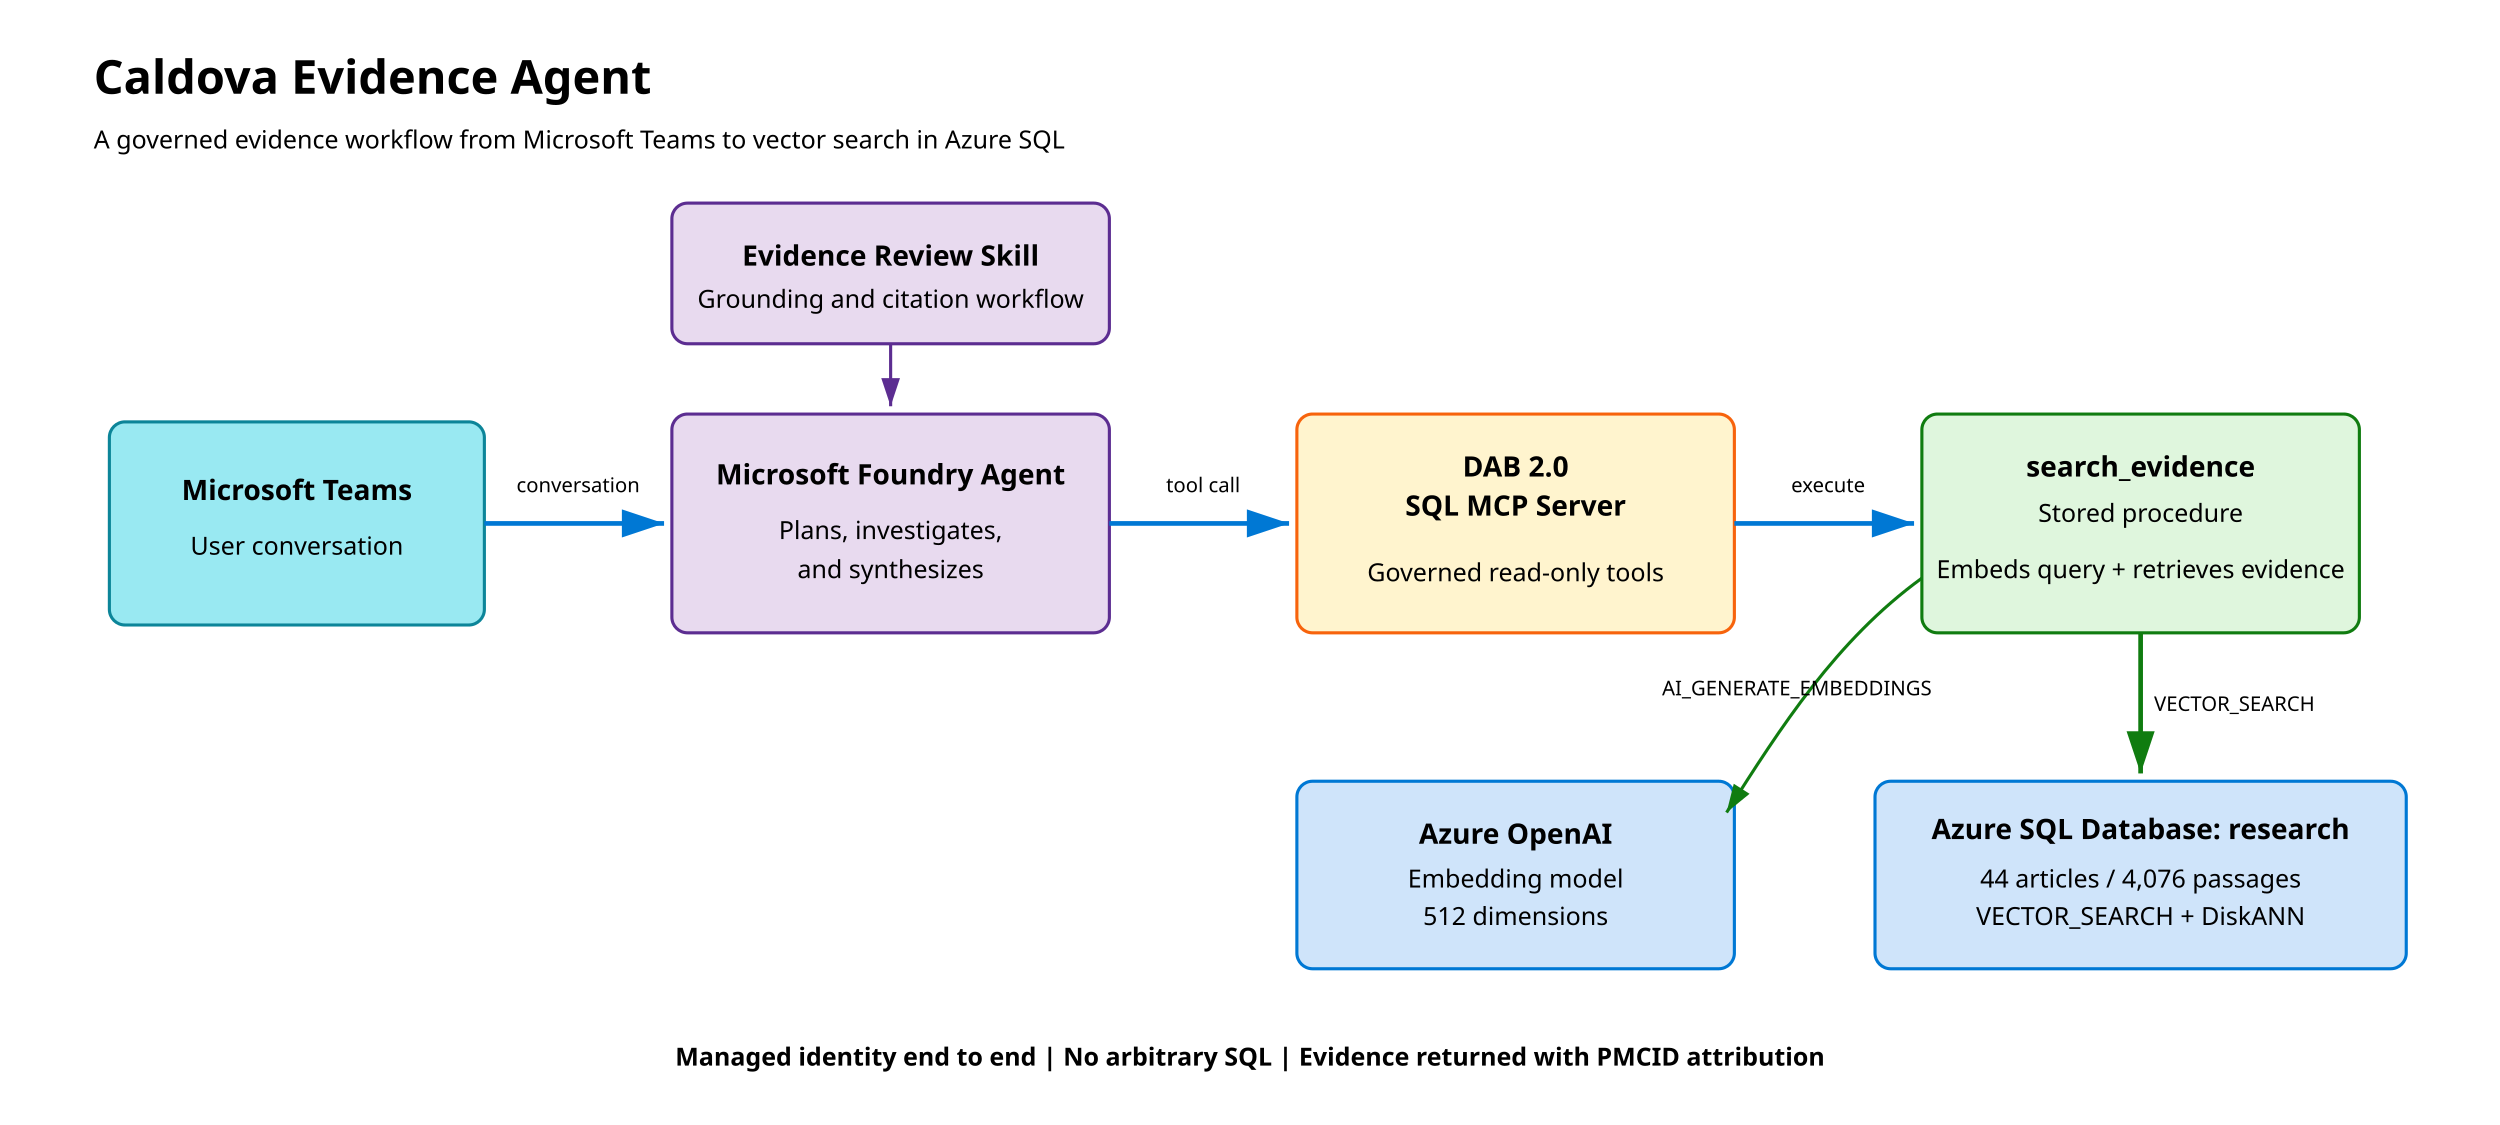
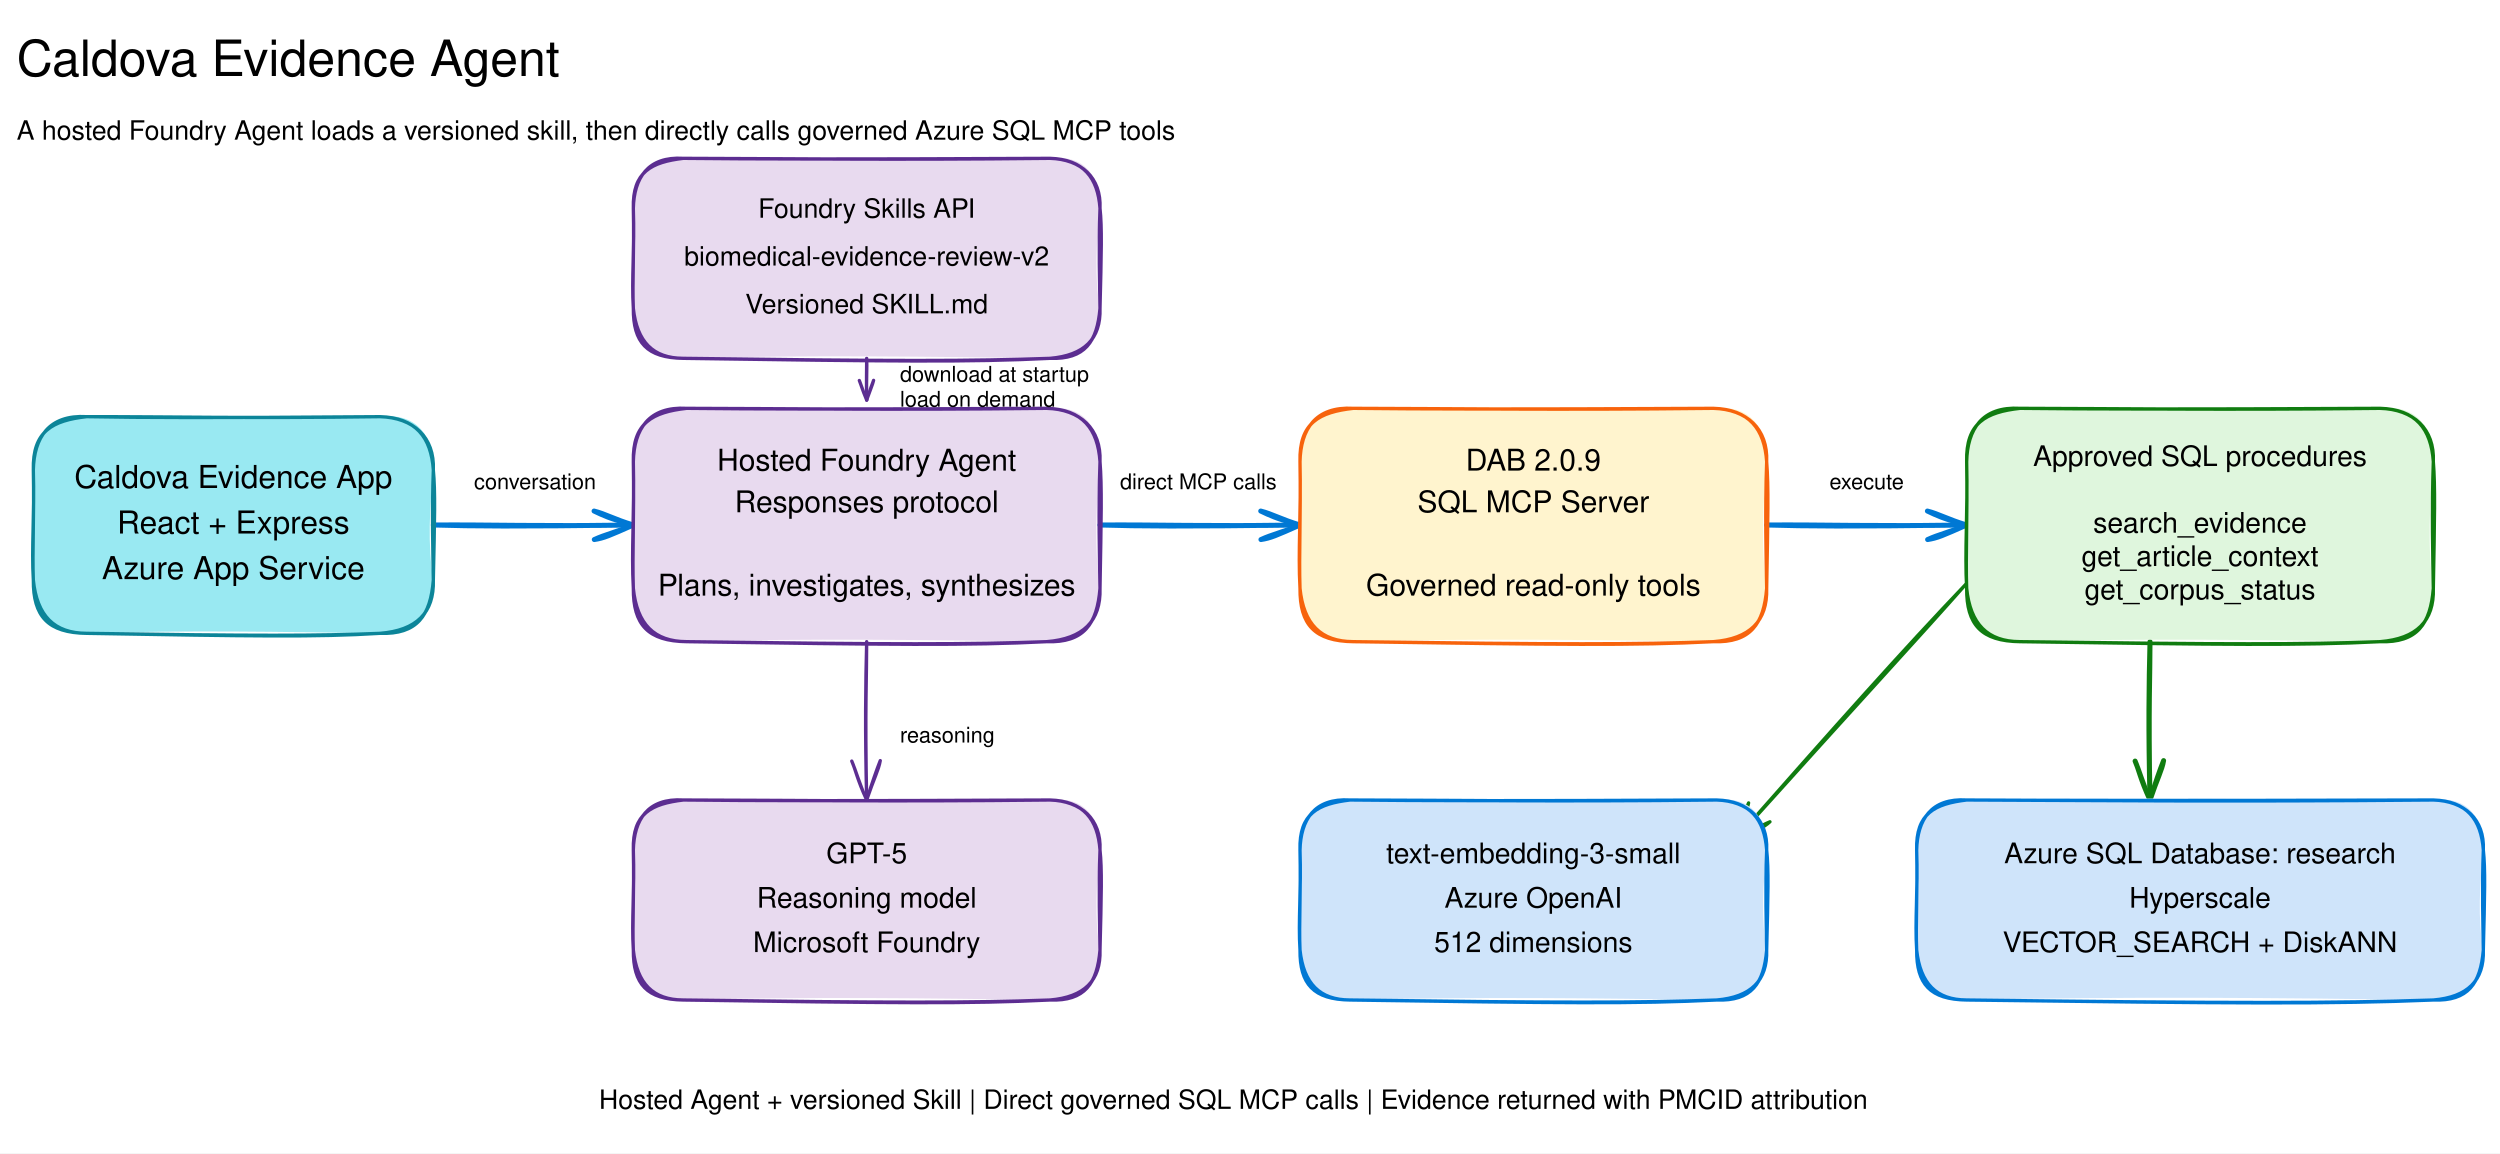
- <svg xmlns="http://www.w3.org/2000/svg" width="1600" height="720" viewBox="0 0 1600 720" role="img" aria-labelledby="title description">
+ <svg xmlns="http://www.w3.org/2000/svg" version="1.1" viewBox="0 0 1500 692" width="1500" height="692">
  <defs>
-     <marker id="arrow-blue" markerWidth="10" markerHeight="10" refX="9" refY="3" orient="auto" markerUnits="strokeWidth">
-       <path d="M0,0 L0,6 L9,3 z" fill="#0078d4" />
-     </marker>
-     <marker id="arrow-green" markerWidth="10" markerHeight="10" refX="9" refY="3" orient="auto" markerUnits="strokeWidth">
-       <path d="M0,0 L0,6 L9,3 z" fill="#107c10" />
-     </marker>
-     <marker id="arrow-purple" markerWidth="10" markerHeight="10" refX="9" refY="3" orient="auto" markerUnits="strokeWidth">
-       <path d="M0,0 L0,6 L9,3 z" fill="#5c2d91" />
-     </marker>
-     <style>
-       .title { font: 700 30px "Segoe UI", sans-serif; fill: #000; }
-       .subtitle { font: 400 16px "Segoe UI", sans-serif; fill: #000; }
-       .box-title { font: 700 18px "Segoe UI", sans-serif; fill: #000; text-anchor: middle; }
-       .box-copy { font: 400 16px "Segoe UI", sans-serif; fill: #000; text-anchor: middle; }
-       .flow-label { font: 400 13px "Segoe UI", sans-serif; fill: #000; text-anchor: middle; }
-       .footer { font: 600 16px "Segoe UI", sans-serif; fill: #000; text-anchor: middle; }
-     </style>
+     <style class="style-fonts">
+       </style>
  </defs>
-   <rect width="1600" height="720" fill="#ffffff" />
-   <text class="title" x="60" y="60">Caldova Evidence Agent</text>
-   <text class="subtitle" x="60" y="95">A governed evidence workflow from Microsoft Teams to vector search in Azure SQL</text>
-   <rect x="70" y="270" width="240" height="130" rx="10" fill="#99e9f2" stroke="#0c8599" stroke-width="2" />
-   <text class="box-title" x="190" y="320">Microsoft Teams</text>
-   <text class="box-copy" x="190" y="355">User conversation</text>
-   <rect x="430" y="265" width="280" height="140" rx="10" fill="#e8daef" stroke="#5c2d91" stroke-width="2" />
-   <text class="box-title" x="570" y="310">Microsoft Foundry Agent</text>
-   <text class="box-copy" x="570" y="345">Plans, investigates,</text>
-   <text class="box-copy" x="570" y="370">and synthesizes</text>
-   <rect x="430" y="130" width="280" height="90" rx="10" fill="#e8daef" stroke="#5c2d91" stroke-width="2" />
-   <text class="box-title" x="570" y="170">Evidence Review Skill</text>
-   <text class="box-copy" x="570" y="197">Grounding and citation workflow</text>
-   <rect x="830" y="265" width="280" height="140" rx="10" fill="#fff4ce" stroke="#f7630c" stroke-width="2" />
-   <text class="box-title" x="970" y="305">DAB 2.0</text>
-   <text class="box-title" x="970" y="330">SQL MCP Server</text>
-   <text class="box-copy" x="970" y="372">Governed read-only tools</text>
-   <rect x="1230" y="265" width="280" height="140" rx="10" fill="#dff6dd" stroke="#107c10" stroke-width="2" />
-   <text class="box-title" x="1370" y="305">search_evidence</text>
-   <text class="box-copy" x="1370" y="334">Stored procedure</text>
-   <text class="box-copy" x="1370" y="370">Embeds query + retrieves evidence</text>
-   <rect x="830" y="500" width="280" height="120" rx="10" fill="#cfe4fa" stroke="#0078d4" stroke-width="2" />
-   <text class="box-title" x="970" y="540">Azure OpenAI</text>
-   <text class="box-copy" x="970" y="568">Embedding model</text>
-   <text class="box-copy" x="970" y="592">512 dimensions</text>
-   <rect x="1200" y="500" width="340" height="120" rx="10" fill="#cfe4fa" stroke="#0078d4" stroke-width="2" />
-   <text class="box-title" x="1370" y="537">Azure SQL Database: research</text>
-   <text class="box-copy" x="1370" y="568">44 articles / 4,076 passages</text>
-   <text class="box-copy" x="1370" y="592">VECTOR_SEARCH + DiskANN</text>
-   <line x1="310" y1="335" x2="425" y2="335" stroke="#0078d4" stroke-width="3" marker-end="url(#arrow-blue)" />
-   <text class="flow-label" x="370" y="315">conversation</text>
-   <line x1="710" y1="335" x2="825" y2="335" stroke="#0078d4" stroke-width="3" marker-end="url(#arrow-blue)" />
-   <text class="flow-label" x="770" y="315">tool call</text>
-   <line x1="1110" y1="335" x2="1225" y2="335" stroke="#0078d4" stroke-width="3" marker-end="url(#arrow-blue)" />
-   <text class="flow-label" x="1170" y="315">execute</text>
-   <line x1="570" y1="220" x2="570" y2="260" stroke="#5c2d91" stroke-width="2" marker-end="url(#arrow-purple)" />
-   <line x1="1370" y1="405" x2="1370" y2="495" stroke="#107c10" stroke-width="3" marker-end="url(#arrow-green)" />
-   <text class="flow-label" x="1430" y="455">VECTOR_SEARCH</text>
-   <path d="M1230 370 C1175 410, 1140 465, 1105 520" fill="none" stroke="#107c10" stroke-width="2" marker-end="url(#arrow-green)" />
-   <text class="flow-label" x="1150" y="445">AI_GENERATE_EMBEDDINGS</text>
-   <text class="footer" x="800" y="682">Managed identity end to end  |  No arbitrary SQL  |  Evidence returned with PMCID attribution</text>
+   <rect x="0" y="0" width="1500" height="692" fill="#FFFFFF" />
+   <g transform="translate(10 10) rotate(0 360 27.5)">
+     <text x="0" y="35.601" font-family="Helvetica, Segoe UI Emoji" font-size="30px" fill="#000000" text-anchor="start" style="white-space: pre;" direction="ltr" dominant-baseline="alphabetic">Caldova Evidence Agent</text>
+   </g>
+   <g transform="translate(10 62) rotate(0 490 17.5)">
+     <text x="0" y="21.82" font-family="Helvetica, Segoe UI Emoji" font-size="16px" fill="#000000" text-anchor="start" style="white-space: pre;" direction="ltr" dominant-baseline="alphabetic">A hosted Foundry Agent loads a versioned skill, then directly calls governed Azure SQL MCP tools</text>
+   </g>
+   <g stroke-linecap="round">
+     <g transform="translate(260 315) rotate(0 60 0)">
+       <path d="M0 0 C24.86 0.72, 47.68 0.92, 120 0 M0 0 C32.84 -0.31, 65.05 0.91, 120 0" stroke="#0078D4" stroke-width="3" fill="none" />
+     </g>
+     <g transform="translate(260 315) rotate(0 60 0)">
+       <path d="M96.57 8.73 C102.19 7.9, 105.7 6.36, 120 0 M96.57 8.73 C103.22 5.66, 109.17 4.51, 120 0" stroke="#0078D4" stroke-width="3" fill="none" />
+     </g>
+     <g transform="translate(260 315) rotate(0 60 0)">
+       <path d="M96.44 -8.37 C101.94 -5.78, 105.48 -3.91, 120 0 M96.44 -8.37 C102.97 -6.78, 108.96 -3.29, 120 0" stroke="#0078D4" stroke-width="3" fill="none" />
+     </g>
+   </g>
+   <mask />
+   <g stroke-linecap="round">
+     <g transform="translate(660 315) rotate(0 60 0)">
+       <path d="M0 0 C24.86 0.72, 47.68 0.92, 120 0 M0 0 C32.84 -0.31, 65.05 0.91, 120 0" stroke="#0078D4" stroke-width="3" fill="none" />
+     </g>
+     <g transform="translate(660 315) rotate(0 60 0)">
+       <path d="M96.57 8.73 C102.19 7.9, 105.7 6.36, 120 0 M96.57 8.73 C103.22 5.66, 109.17 4.51, 120 0" stroke="#0078D4" stroke-width="3" fill="none" />
+     </g>
+     <g transform="translate(660 315) rotate(0 60 0)">
+       <path d="M96.44 -8.37 C101.94 -5.78, 105.48 -3.91, 120 0 M96.44 -8.37 C102.97 -6.78, 108.96 -3.29, 120 0" stroke="#0078D4" stroke-width="3" fill="none" />
+     </g>
+   </g>
+   <mask />
+   <g stroke-linecap="round">
+     <g transform="translate(1060 315) rotate(0 60 0)">
+       <path d="M0 0 C24.86 0.72, 47.68 0.92, 120 0 M0 0 C32.84 -0.31, 65.05 0.91, 120 0" stroke="#0078D4" stroke-width="3" fill="none" />
+     </g>
+     <g transform="translate(1060 315) rotate(0 60 0)">
+       <path d="M96.57 8.73 C102.19 7.9, 105.7 6.36, 120 0 M96.57 8.73 C103.22 5.66, 109.17 4.51, 120 0" stroke="#0078D4" stroke-width="3" fill="none" />
+     </g>
+     <g transform="translate(1060 315) rotate(0 60 0)">
+       <path d="M96.44 -8.37 C101.94 -5.78, 105.48 -3.91, 120 0 M96.44 -8.37 C102.97 -6.78, 108.96 -3.29, 120 0" stroke="#0078D4" stroke-width="3" fill="none" />
+     </g>
+   </g>
+   <mask />
+   <g stroke-linecap="round">
+     <g transform="translate(520 215) rotate(0 0 12.5)">
+       <path d="M0 0 C0.32 5.48, -0.26 10.58, 0 25 M0 0 C-0.01 6.41, -0.22 13.82, 0 25" stroke="#5C2D91" stroke-width="2" fill="none" />
+     </g>
+     <g transform="translate(520 215) rotate(0 0 12.5)">
+       <path d="M-4.4 13.3 C-3.3 15.94, -2.79 18.34, 0 25 M-4.4 13.3 C-3.2 16.25, -2.13 19.81, 0 25" stroke="#5C2D91" stroke-width="2" fill="none" />
+     </g>
+     <g transform="translate(520 215) rotate(0 0 12.5)">
+       <path d="M4.15 13.21 C3.54 15.87, 2.34 18.29, 0 25 M4.15 13.21 C3.03 16.16, 1.77 19.75, 0 25" stroke="#5C2D91" stroke-width="2" fill="none" />
+     </g>
+   </g>
+   <mask />
+   <g stroke-linecap="round">
+     <g transform="translate(1290 385) rotate(0 0 47.5)">
+       <path d="M0 0 C0.07 19.96, -1.11 39.16, 0 95 M0 0 C-0.63 25.05, -1.05 52.11, 0 95" stroke="#107C10" stroke-width="3" fill="none" />
+     </g>
+     <g transform="translate(1290 385) rotate(0 0 47.5)">
+       <path d="M-8.94 71.65 C-6.49 77.27, -5.88 82.14, 0 95 M-8.94 71.65 C-6.52 77.25, -4.51 84.82, 0 95" stroke="#107C10" stroke-width="3" fill="none" />
+     </g>
+     <g transform="translate(1290 385) rotate(0 0 47.5)">
+       <path d="M8.16 71.37 C7.19 77.07, 4.38 82, 0 95 M8.16 71.37 C5.93 76.98, 3.29 84.62, 0 95" stroke="#107C10" stroke-width="3" fill="none" />
+     </g>
+   </g>
+   <mask />
+   <g stroke-linecap="round">
+     <g transform="translate(1180 350) rotate(0 -70 77.5)">
+       <path d="M0 0 C-28.38 32.11, -57.42 63.28, -140 155 M0 0 C-39.09 40.97, -77.55 84.21, -140 155" stroke="#107C10" stroke-width="2" fill="none" />
+     </g>
+     <g transform="translate(1180 350) rotate(0 -70 77.5)">
+       <path d="M-130.84 131.74 C-132.01 137.37, -135.01 142.23, -140 155 M-130.84 131.74 C-133.33 137.24, -136.25 144.79, -140 155" stroke="#107C10" stroke-width="2" fill="none" />
+     </g>
+     <g transform="translate(1180 350) rotate(0 -70 77.5)">
+       <path d="M-118.03 143.07 C-121.67 146.47, -127.24 149.05, -140 155 M-118.03 143.07 C-123.91 145.44, -130.31 149.91, -140 155" stroke="#107C10" stroke-width="2" fill="none" />
+     </g>
+   </g>
+   <mask />
+   <g stroke-linecap="round" transform="translate(20 250) rotate(0 120 65)">
+     <path d="M32 0 C73.98 -1.2, 106.26 0.01, 208 0 C232.09 -2.71, 240.43 14.22, 240 32 C237.85 53.71, 236.45 77.43, 240 98 C237.73 122.64, 231.56 127.97, 208 130 C149.46 129.16, 92.39 127.96, 32 130 C7.68 127.22, 0.36 121.72, 0 98 C-1.8 79.53, 1.52 69.1, 0 32 C2.2 9.91, 9.94 -0.48, 32 0" stroke="none" stroke-width="0" fill="#99E9F2" />
+     <path d="M32 0 C68.06 0.61, 102.08 0.81, 208 0 M32 0 C80.07 -0.09, 127.51 1.13, 208 0 M208 0 C228.04 0.53, 240.88 12.29, 240 32 M208 0 C229.53 0.56, 238.67 12.4, 240 32 M240 32 C241.23 44.61, 240.79 61.94, 240 98 M240 32 C239.02 57.39, 239.77 82.83, 240 98 M240 98 C240.6 117.73, 229.82 128.28, 208 130 M240 98 C238.31 119.4, 230.27 130.81, 208 130 M208 130 C171.09 131.53, 133.11 131.55, 32 130 M208 130 C169.81 132.38, 131.79 131.73, 32 130 M32 130 C8.78 129.71, -0.18 119.86, 0 98 M32 130 C12.5 129.98, 2.16 119.43, 0 98 M0 98 C-1.2 78.79, 0.78 58.61, 0 32 M0 98 C-0.66 80.39, 0.56 60.84, 0 32 M0 32 C0.44 12.66, 9.12 -1.31, 32 0 M0 32 C-0.62 8.6, 11.68 2.27, 32 0" stroke="#0C8599" stroke-width="2" fill="none" />
+   </g>
+   <g transform="translate(40 274) rotate(0 100 41)">
+     <text x="100" y="18.797" font-family="Helvetica, Segoe UI Emoji" font-size="19px" fill="#000000" text-anchor="middle" style="white-space: pre;" direction="ltr" dominant-baseline="alphabetic">Caldova Evidence App</text>
+     <text x="100" y="46.13" font-family="Helvetica, Segoe UI Emoji" font-size="19px" fill="#000000" text-anchor="middle" style="white-space: pre;" direction="ltr" dominant-baseline="alphabetic">React + Express</text>
+     <text x="100" y="73.464" font-family="Helvetica, Segoe UI Emoji" font-size="19px" fill="#000000" text-anchor="middle" style="white-space: pre;" direction="ltr" dominant-baseline="alphabetic">Azure App Service</text>
+   </g>
+   <g stroke-linecap="round" transform="translate(380 245) rotate(0 140 70)">
+     <path d="M32 0 C82.36 -1.38, 124.26 -0.32, 248 0 C272.09 -2.71, 280.43 14.22, 280 32 C277.76 56.97, 276.37 83.93, 280 108 C277.73 132.64, 271.56 137.97, 248 140 C175.98 138.98, 105.24 137.93, 32 140 C7.68 137.22, 0.36 131.72, 0 108 C-1.74 87.1, 1.58 74.24, 0 32 C2.2 9.91, 9.94 -0.48, 32 0" stroke="none" stroke-width="0" fill="#E8DAEF" />
+     <path d="M32 0 C75.95 0.46, 118.12 0.63, 248 0 M32 0 C90.92 0.06, 149.3 1.13, 248 0 M248 0 C268.04 0.53, 280.88 12.29, 280 32 M248 0 C269.53 0.56, 278.67 12.4, 280 32 M280 32 C281.19 46.78, 280.75 66.29, 280 108 M280 32 C278.94 61.29, 279.69 90.62, 280 108 M280 108 C280.6 127.73, 269.82 138.28, 248 140 M280 108 C278.31 129.4, 270.27 140.81, 248 140 M248 140 C202.33 141.68, 155.73 141.7, 32 140 M248 140 C201.21 142.4, 154.56 141.83, 32 140 M32 140 C8.78 139.71, -0.18 129.86, 0 108 M32 140 C12.5 139.98, 2.16 129.43, 0 108 M0 108 C-1.27 85.92, 0.71 62.88, 0 32 M0 108 C-0.67 87.63, 0.55 65.31, 0 32 M0 32 C0.44 12.66, 9.12 -1.31, 32 0 M0 32 C-0.62 8.6, 11.68 2.27, 32 0" stroke="#5C2D91" stroke-width="2" fill="none" />
+   </g>
+   <g transform="translate(400 265) rotate(0 120 50)">
+     <text x="120" y="17.36" font-family="Helvetica, Segoe UI Emoji" font-size="18px" fill="#000000" text-anchor="middle" style="white-space: pre;" direction="ltr" dominant-baseline="alphabetic">Hosted Foundry Agent</text>
+     <text x="120" y="42.36" font-family="Helvetica, Segoe UI Emoji" font-size="18px" fill="#000000" text-anchor="middle" style="white-space: pre;" direction="ltr" dominant-baseline="alphabetic">Responses protocol</text>
+     <text x="120" y="67.36" font-family="Helvetica, Segoe UI Emoji" font-size="18px" fill="#000000" text-anchor="middle" style="white-space: pre;" direction="ltr" dominant-baseline="alphabetic" />
+     <text x="120" y="92.36" font-family="Helvetica, Segoe UI Emoji" font-size="18px" fill="#000000" text-anchor="middle" style="white-space: pre;" direction="ltr" dominant-baseline="alphabetic">Plans, investigates, synthesizes</text>
+   </g>
+   <g stroke-linecap="round" transform="translate(380 95) rotate(0 140 60)">
+     <path d="M30 0 C81.22 -1.4, 124.04 -0.35, 250 0 C272.76 -2.71, 280.43 13.56, 280 30 C277.9 49.76, 276.5 71.52, 280 90 C277.73 113.31, 272.22 117.97, 250 120 C176.64 118.96, 104.54 117.92, 30 120 C7.02 117.22, 0.36 112.39, 0 90 C-1.84 72.99, 1.48 64.02, 0 30 C2.2 9.24, 9.27 -0.48, 30 0" stroke="none" stroke-width="0" fill="#E8DAEF" />
+     <path d="M30 0 C74.74 0.45, 117.72 0.62, 250 0 M30 0 C90.01 0.07, 149.48 1.13, 250 0 M250 0 C268.7 0.53, 280.88 11.63, 280 30 M250 0 C270.2 0.56, 278.67 11.73, 280 30 M280 30 C281.26 41.3, 280.82 57.33, 280 90 M280 30 C279.07 53.06, 279.82 76.15, 280 90 M280 90 C280.6 108.4, 270.48 118.28, 250 120 M280 90 C278.31 110.06, 270.94 120.81, 250 120 M250 120 C203.46 121.7, 156 121.72, 30 120 M250 120 C202.34 122.41, 154.83 121.85, 30 120 M30 120 C8.11 119.71, -0.18 110.53, 0 90 M30 120 C11.83 119.98, 2.16 110.1, 0 90 M0 90 C-1.16 72.51, 0.83 54.05, 0 30 M0 90 C-0.66 74.05, 0.56 56.16, 0 30 M0 30 C0.44 12, 8.45 -1.31, 30 0 M0 30 C-0.62 7.93, 11.01 2.27, 30 0" stroke="#5C2D91" stroke-width="2" fill="none" />
+   </g>
+   <g transform="translate(400 112) rotate(0 120 43)">
+     <text x="120" y="18.654" font-family="Helvetica, Segoe UI Emoji" font-size="16px" fill="#000000" text-anchor="middle" style="white-space: pre;" direction="ltr" dominant-baseline="alphabetic">Foundry Skills API</text>
+     <text x="120" y="47.32" font-family="Helvetica, Segoe UI Emoji" font-size="16px" fill="#000000" text-anchor="middle" style="white-space: pre;" direction="ltr" dominant-baseline="alphabetic">biomedical-evidence-review-v2</text>
+     <text x="120" y="75.987" font-family="Helvetica, Segoe UI Emoji" font-size="16px" fill="#000000" text-anchor="middle" style="white-space: pre;" direction="ltr" dominant-baseline="alphabetic">Versioned SKILL.md</text>
+   </g>
+   <g stroke-linecap="round">
+     <g transform="translate(520 385) rotate(0 0 47.5)">
+       <path d="M0 0 C0.07 19.96, -1.11 39.16, 0 95 M0 0 C-0.63 25.05, -1.05 52.11, 0 95" stroke="#5C2D91" stroke-width="2" fill="none" />
+     </g>
+     <g transform="translate(520 385) rotate(0 0 47.5)">
+       <path d="M-8.94 71.65 C-6.49 77.27, -5.88 82.14, 0 95 M-8.94 71.65 C-6.52 77.25, -4.51 84.82, 0 95" stroke="#5C2D91" stroke-width="2" fill="none" />
+     </g>
+     <g transform="translate(520 385) rotate(0 0 47.5)">
+       <path d="M8.16 71.37 C7.19 77.07, 4.38 82, 0 95 M8.16 71.37 C5.93 76.98, 3.29 84.62, 0 95" stroke="#5C2D91" stroke-width="2" fill="none" />
+     </g>
+   </g>
+   <mask />
+   <g stroke-linecap="round" transform="translate(380 480) rotate(0 140 60)">
+     <path d="M30 0 C81.22 -1.4, 124.04 -0.35, 250 0 C272.76 -2.71, 280.43 13.56, 280 30 C277.9 49.76, 276.5 71.52, 280 90 C277.73 113.31, 272.22 117.97, 250 120 C176.64 118.96, 104.54 117.92, 30 120 C7.02 117.22, 0.36 112.39, 0 90 C-1.84 72.99, 1.48 64.02, 0 30 C2.2 9.24, 9.27 -0.48, 30 0" stroke="none" stroke-width="0" fill="#E8DAEF" />
+     <path d="M30 0 C74.74 0.45, 117.72 0.62, 250 0 M30 0 C90.01 0.07, 149.48 1.13, 250 0 M250 0 C268.7 0.53, 280.88 11.63, 280 30 M250 0 C270.2 0.56, 278.67 11.73, 280 30 M280 30 C281.26 41.3, 280.82 57.33, 280 90 M280 30 C279.07 53.06, 279.82 76.15, 280 90 M280 90 C280.6 108.4, 270.48 118.28, 250 120 M280 90 C278.31 110.06, 270.94 120.81, 250 120 M250 120 C203.46 121.7, 156 121.72, 30 120 M250 120 C202.34 122.41, 154.83 121.85, 30 120 M30 120 C8.11 119.71, -0.18 110.53, 0 90 M30 120 C11.83 119.98, 2.16 110.1, 0 90 M0 90 C-1.16 72.51, 0.83 54.05, 0 30 M0 90 C-0.66 74.05, 0.56 56.16, 0 30 M0 30 C0.44 12, 8.45 -1.31, 30 0 M0 30 C-0.62 7.93, 11.01 2.27, 30 0" stroke="#5C2D91" stroke-width="2" fill="none" />
+   </g>
+   <g transform="translate(400 500) rotate(0 120 40)">
+     <text x="120" y="17.924" font-family="Helvetica, Segoe UI Emoji" font-size="17px" fill="#000000" text-anchor="middle" style="white-space: pre;" direction="ltr" dominant-baseline="alphabetic">GPT-5</text>
+     <text x="120" y="44.59" font-family="Helvetica, Segoe UI Emoji" font-size="17px" fill="#000000" text-anchor="middle" style="white-space: pre;" direction="ltr" dominant-baseline="alphabetic">Reasoning model</text>
+     <text x="120" y="71.257" font-family="Helvetica, Segoe UI Emoji" font-size="17px" fill="#000000" text-anchor="middle" style="white-space: pre;" direction="ltr" dominant-baseline="alphabetic">Microsoft Foundry</text>
+   </g>
+   <g stroke-linecap="round" transform="translate(780 245) rotate(0 140 70)">
+     <path d="M32 0 C82.36 -1.38, 124.26 -0.32, 248 0 C272.09 -2.71, 280.43 14.22, 280 32 C277.76 56.97, 276.37 83.93, 280 108 C277.73 132.64, 271.56 137.97, 248 140 C175.98 138.98, 105.24 137.93, 32 140 C7.68 137.22, 0.36 131.72, 0 108 C-1.74 87.1, 1.58 74.24, 0 32 C2.2 9.91, 9.94 -0.48, 32 0" stroke="none" stroke-width="0" fill="#FFF4CE" />
+     <path d="M32 0 C75.95 0.46, 118.12 0.63, 248 0 M32 0 C90.92 0.06, 149.3 1.13, 248 0 M248 0 C268.04 0.53, 280.88 12.29, 280 32 M248 0 C269.53 0.56, 278.67 12.4, 280 32 M280 32 C281.19 46.78, 280.75 66.29, 280 108 M280 32 C278.94 61.29, 279.69 90.62, 280 108 M280 108 C280.6 127.73, 269.82 138.28, 248 140 M280 108 C278.31 129.4, 270.27 140.81, 248 140 M248 140 C202.33 141.68, 155.73 141.7, 32 140 M248 140 C201.21 142.4, 154.56 141.83, 32 140 M32 140 C8.78 139.71, -0.18 129.86, 0 108 M32 140 C12.5 139.98, 2.16 129.43, 0 108 M0 108 C-1.27 85.92, 0.71 62.88, 0 32 M0 108 C-0.67 87.63, 0.55 65.31, 0 32 M0 32 C0.44 12.66, 9.12 -1.31, 32 0 M0 32 C-0.62 8.6, 11.68 2.27, 32 0" stroke="#F7630C" stroke-width="2" fill="none" />
+   </g>
+   <g transform="translate(800 265) rotate(0 120 50)">
+     <text x="120" y="17.36" font-family="Helvetica, Segoe UI Emoji" font-size="18px" fill="#000000" text-anchor="middle" style="white-space: pre;" direction="ltr" dominant-baseline="alphabetic">DAB 2.0.9</text>
+     <text x="120" y="42.36" font-family="Helvetica, Segoe UI Emoji" font-size="18px" fill="#000000" text-anchor="middle" style="white-space: pre;" direction="ltr" dominant-baseline="alphabetic">SQL MCP Server</text>
+     <text x="120" y="67.36" font-family="Helvetica, Segoe UI Emoji" font-size="18px" fill="#000000" text-anchor="middle" style="white-space: pre;" direction="ltr" dominant-baseline="alphabetic" />
+     <text x="120" y="92.36" font-family="Helvetica, Segoe UI Emoji" font-size="18px" fill="#000000" text-anchor="middle" style="white-space: pre;" direction="ltr" dominant-baseline="alphabetic">Governed read-only tools</text>
+   </g>
+   <g stroke-linecap="round" transform="translate(1180 245) rotate(0 140 70)">
+     <path d="M32 0 C82.36 -1.38, 124.26 -0.32, 248 0 C272.09 -2.71, 280.43 14.22, 280 32 C277.76 56.97, 276.37 83.93, 280 108 C277.73 132.64, 271.56 137.97, 248 140 C175.98 138.98, 105.24 137.93, 32 140 C7.68 137.22, 0.36 131.72, 0 108 C-1.74 87.1, 1.58 74.24, 0 32 C2.2 9.91, 9.94 -0.48, 32 0" stroke="none" stroke-width="0" fill="#DFF6DD" />
+     <path d="M32 0 C75.95 0.46, 118.12 0.63, 248 0 M32 0 C90.92 0.06, 149.3 1.13, 248 0 M248 0 C268.04 0.53, 280.88 12.29, 280 32 M248 0 C269.53 0.56, 278.67 12.4, 280 32 M280 32 C281.19 46.78, 280.75 66.29, 280 108 M280 32 C278.94 61.29, 279.69 90.62, 280 108 M280 108 C280.6 127.73, 269.82 138.28, 248 140 M280 108 C278.31 129.4, 270.27 140.81, 248 140 M248 140 C202.33 141.68, 155.73 141.7, 32 140 M248 140 C201.21 142.4, 154.56 141.83, 32 140 M32 140 C8.78 139.71, -0.18 129.86, 0 108 M32 140 C12.5 139.98, 2.16 129.43, 0 108 M0 108 C-1.27 85.92, 0.71 62.88, 0 32 M0 108 C-0.67 87.63, 0.55 65.31, 0 32 M0 32 C0.44 12.66, 9.12 -1.31, 32 0 M0 32 C-0.62 8.6, 11.68 2.27, 32 0" stroke="#107C10" stroke-width="2" fill="none" />
+   </g>
+   <g transform="translate(1200 265) rotate(0 120 50)">
+     <text x="120" y="14.59" font-family="Helvetica, Segoe UI Emoji" font-size="17px" fill="#000000" text-anchor="middle" style="white-space: pre;" direction="ltr" dominant-baseline="alphabetic">Approved SQL procedures</text>
+     <text x="120" y="34.59" font-family="Helvetica, Segoe UI Emoji" font-size="17px" fill="#000000" text-anchor="middle" style="white-space: pre;" direction="ltr" dominant-baseline="alphabetic" />
+     <text x="120" y="54.59" font-family="Helvetica, Segoe UI Emoji" font-size="17px" fill="#000000" text-anchor="middle" style="white-space: pre;" direction="ltr" dominant-baseline="alphabetic">search_evidence</text>
+     <text x="120" y="74.59" font-family="Helvetica, Segoe UI Emoji" font-size="17px" fill="#000000" text-anchor="middle" style="white-space: pre;" direction="ltr" dominant-baseline="alphabetic">get_article_context</text>
+     <text x="120" y="94.59" font-family="Helvetica, Segoe UI Emoji" font-size="17px" fill="#000000" text-anchor="middle" style="white-space: pre;" direction="ltr" dominant-baseline="alphabetic">get_corpus_status</text>
+   </g>
+   <g stroke-linecap="round" transform="translate(780 480) rotate(0 140 60)">
+     <path d="M30 0 C81.22 -1.4, 124.04 -0.35, 250 0 C272.76 -2.71, 280.43 13.56, 280 30 C277.9 49.76, 276.5 71.52, 280 90 C277.73 113.31, 272.22 117.97, 250 120 C176.64 118.96, 104.54 117.92, 30 120 C7.02 117.22, 0.36 112.39, 0 90 C-1.84 72.99, 1.48 64.02, 0 30 C2.2 9.24, 9.27 -0.48, 30 0" stroke="none" stroke-width="0" fill="#CFE4FA" />
+     <path d="M30 0 C74.74 0.45, 117.72 0.62, 250 0 M30 0 C90.01 0.07, 149.48 1.13, 250 0 M250 0 C268.7 0.53, 280.88 11.63, 280 30 M250 0 C270.2 0.56, 278.67 11.73, 280 30 M280 30 C281.26 41.3, 280.82 57.33, 280 90 M280 30 C279.07 53.06, 279.82 76.15, 280 90 M280 90 C280.6 108.4, 270.48 118.28, 250 120 M280 90 C278.31 110.06, 270.94 120.81, 250 120 M250 120 C203.46 121.7, 156 121.72, 30 120 M250 120 C202.34 122.41, 154.83 121.85, 30 120 M30 120 C8.11 119.71, -0.18 110.53, 0 90 M30 120 C11.83 119.98, 2.16 110.1, 0 90 M0 90 C-1.16 72.51, 0.83 54.05, 0 30 M0 90 C-0.66 74.05, 0.56 56.16, 0 30 M0 30 C0.44 12, 8.45 -1.31, 30 0 M0 30 C-0.62 7.93, 11.01 2.27, 30 0" stroke="#0078D4" stroke-width="2" fill="none" />
+   </g>
+   <g transform="translate(800 500) rotate(0 120 40)">
+     <text x="120" y="17.924" font-family="Helvetica, Segoe UI Emoji" font-size="17px" fill="#000000" text-anchor="middle" style="white-space: pre;" direction="ltr" dominant-baseline="alphabetic">text-embedding-3-small</text>
+     <text x="120" y="44.59" font-family="Helvetica, Segoe UI Emoji" font-size="17px" fill="#000000" text-anchor="middle" style="white-space: pre;" direction="ltr" dominant-baseline="alphabetic">Azure OpenAI</text>
+     <text x="120" y="71.257" font-family="Helvetica, Segoe UI Emoji" font-size="17px" fill="#000000" text-anchor="middle" style="white-space: pre;" direction="ltr" dominant-baseline="alphabetic">512 dimensions</text>
+   </g>
+   <g stroke-linecap="round" transform="translate(1150 480) rotate(0 170 60)">
+     <path d="M30 0 C94.09 -1.67, 150.75 -0.74, 310 0 C332.76 -2.71, 340.43 13.56, 340 30 C337.9 49.76, 336.5 71.52, 340 90 C337.73 113.31, 332.22 117.97, 310 120 C216.46 118.7, 124.05 117.78, 30 120 C7.02 117.22, 0.36 112.39, 0 90 C-1.84 72.99, 1.48 64.02, 0 30 C2.2 9.24, 9.27 -0.48, 30 0" stroke="none" stroke-width="0" fill="#CFE4FA" />
+     <path d="M30 0 C86.66 0.3, 141.76 0.46, 310 0 M30 0 C106.31 0.25, 182.14 1.18, 310 0 M310 0 C328.7 0.53, 340.88 11.63, 340 30 M310 0 C330.2 0.56, 338.67 11.73, 340 30 M340 30 C341.26 41.3, 340.82 57.33, 340 90 M340 30 C339.07 53.06, 339.82 76.15, 340 90 M340 90 C340.6 108.4, 330.48 118.28, 310 120 M340 90 C338.31 110.06, 330.94 120.81, 310 120 M310 120 C250.42 121.96, 190.01 121.98, 30 120 M310 120 C249.42 122.55, 188.96 122.06, 30 120 M30 120 C8.11 119.71, -0.18 110.53, 0 90 M30 120 C11.83 119.98, 2.16 110.1, 0 90 M0 90 C-1.16 72.51, 0.83 54.05, 0 30 M0 90 C-0.66 74.05, 0.56 56.16, 0 30 M0 30 C0.44 12, 8.45 -1.31, 30 0 M0 30 C-0.62 7.93, 11.01 2.27, 30 0" stroke="#0078D4" stroke-width="2" fill="none" />
+   </g>
+   <g transform="translate(1170 500) rotate(0 150 40)">
+     <text x="150" y="17.924" font-family="Helvetica, Segoe UI Emoji" font-size="17px" fill="#000000" text-anchor="middle" style="white-space: pre;" direction="ltr" dominant-baseline="alphabetic">Azure SQL Database: research</text>
+     <text x="150" y="44.59" font-family="Helvetica, Segoe UI Emoji" font-size="17px" fill="#000000" text-anchor="middle" style="white-space: pre;" direction="ltr" dominant-baseline="alphabetic">Hyperscale</text>
+     <text x="150" y="71.257" font-family="Helvetica, Segoe UI Emoji" font-size="17px" fill="#000000" text-anchor="middle" style="white-space: pre;" direction="ltr" dominant-baseline="alphabetic">VECTOR_SEARCH + DiskANN</text>
+   </g>
+   <g transform="translate(276 275) rotate(0 45 15)">
+     <text x="45" y="18.51" font-family="Helvetica, Segoe UI Emoji" font-size="13px" fill="#000000" text-anchor="middle" style="white-space: pre;" direction="ltr" dominant-baseline="alphabetic">conversation</text>
+   </g>
+   <g transform="translate(664 275) rotate(0 55 15)">
+     <text x="55" y="18.51" font-family="Helvetica, Segoe UI Emoji" font-size="13px" fill="#000000" text-anchor="middle" style="white-space: pre;" direction="ltr" dominant-baseline="alphabetic">direct MCP calls</text>
+   </g>
+   <g transform="translate(1074 275) rotate(0 46 15)">
+     <text x="46" y="18.51" font-family="Helvetica, Segoe UI Emoji" font-size="13px" fill="#000000" text-anchor="middle" style="white-space: pre;" direction="ltr" dominant-baseline="alphabetic">execute</text>
+   </g>
+   <g transform="translate(540 218) rotate(0 85 15)">
+     <text x="0" y="11.01" font-family="Helvetica, Segoe UI Emoji" font-size="13px" fill="#000000" text-anchor="start" style="white-space: pre;" direction="ltr" dominant-baseline="alphabetic">download at startup</text>
+     <text x="0" y="26.01" font-family="Helvetica, Segoe UI Emoji" font-size="13px" fill="#000000" text-anchor="start" style="white-space: pre;" direction="ltr" dominant-baseline="alphabetic">load on demand</text>
+   </g>
+   <g transform="translate(540 427) rotate(0 55 15)">
+     <text x="0" y="18.51" font-family="Helvetica, Segoe UI Emoji" font-size="13px" fill="#000000" text-anchor="start" style="white-space: pre;" direction="ltr" dominant-baseline="alphabetic">reasoning</text>
+   </g>
+   <g transform="translate(20 640) rotate(0 720 21)">
+     <text x="720" y="25.32" font-family="Helvetica, Segoe UI Emoji" font-size="16px" fill="#000000" text-anchor="middle" style="white-space: pre;" direction="ltr" dominant-baseline="alphabetic">Hosted Agent + versioned Skill  |  Direct governed SQL MCP calls  |  Evidence returned with PMCID attribution</text>
+   </g>
</svg>
